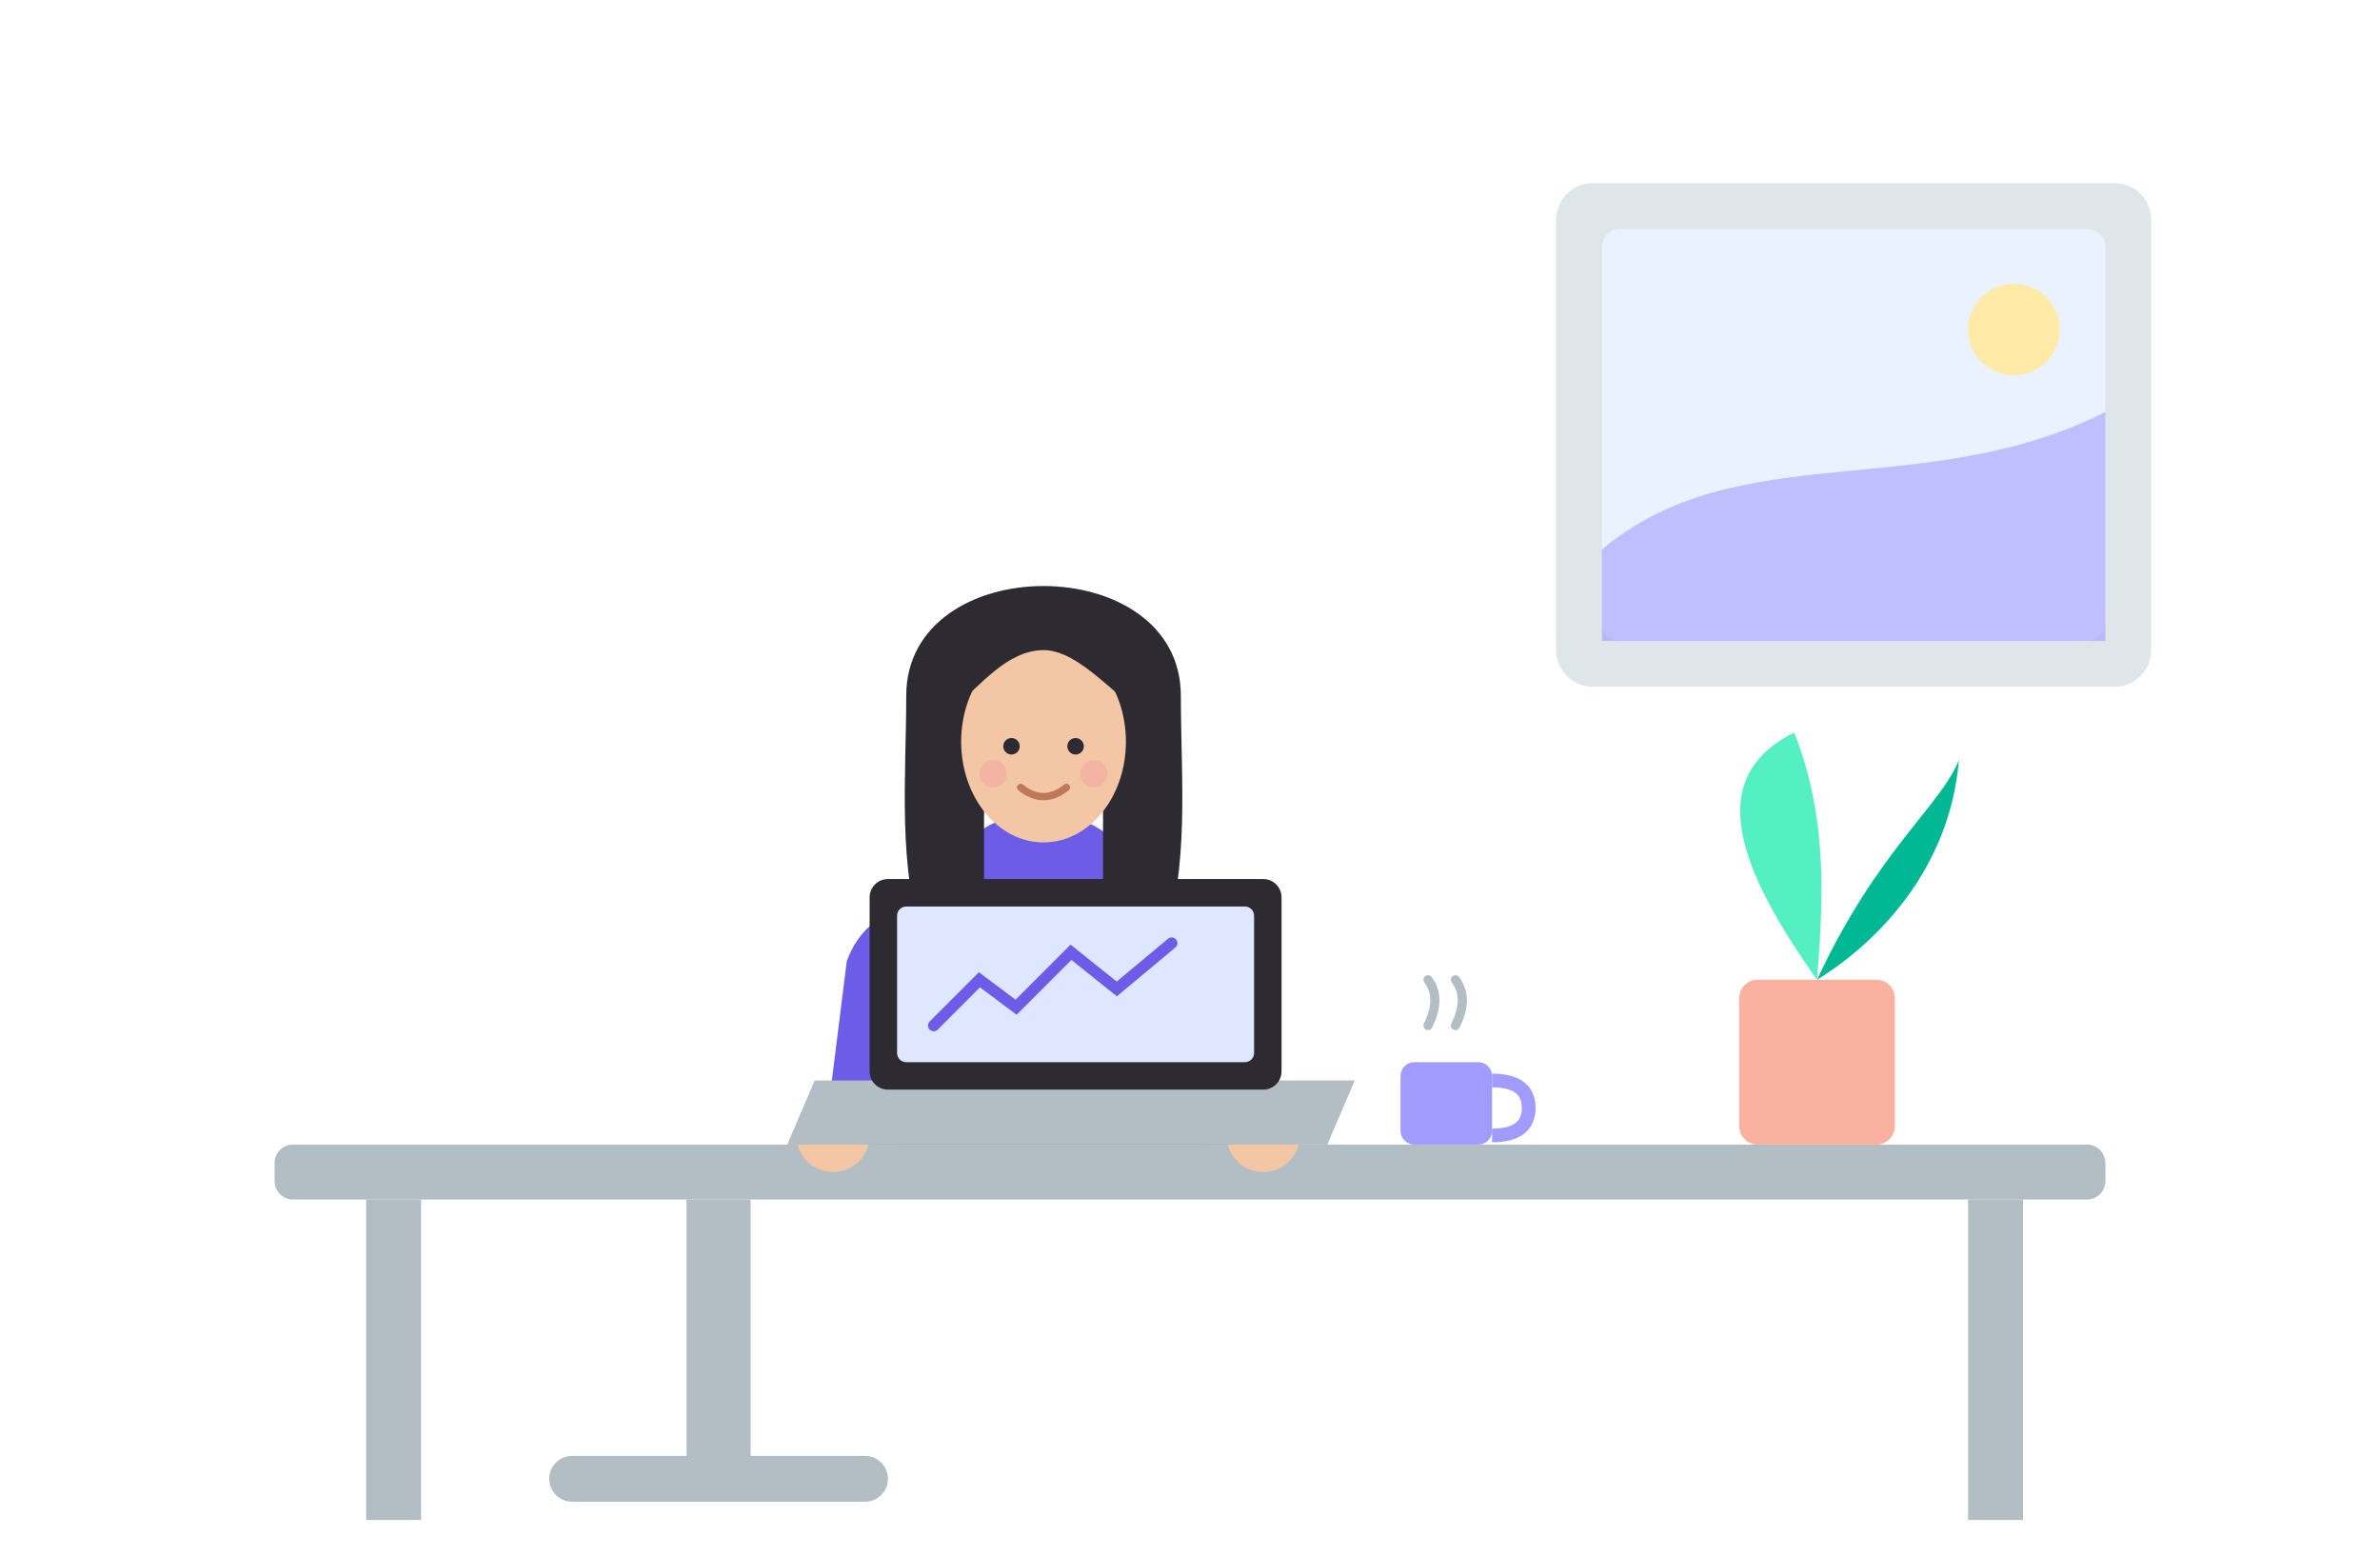
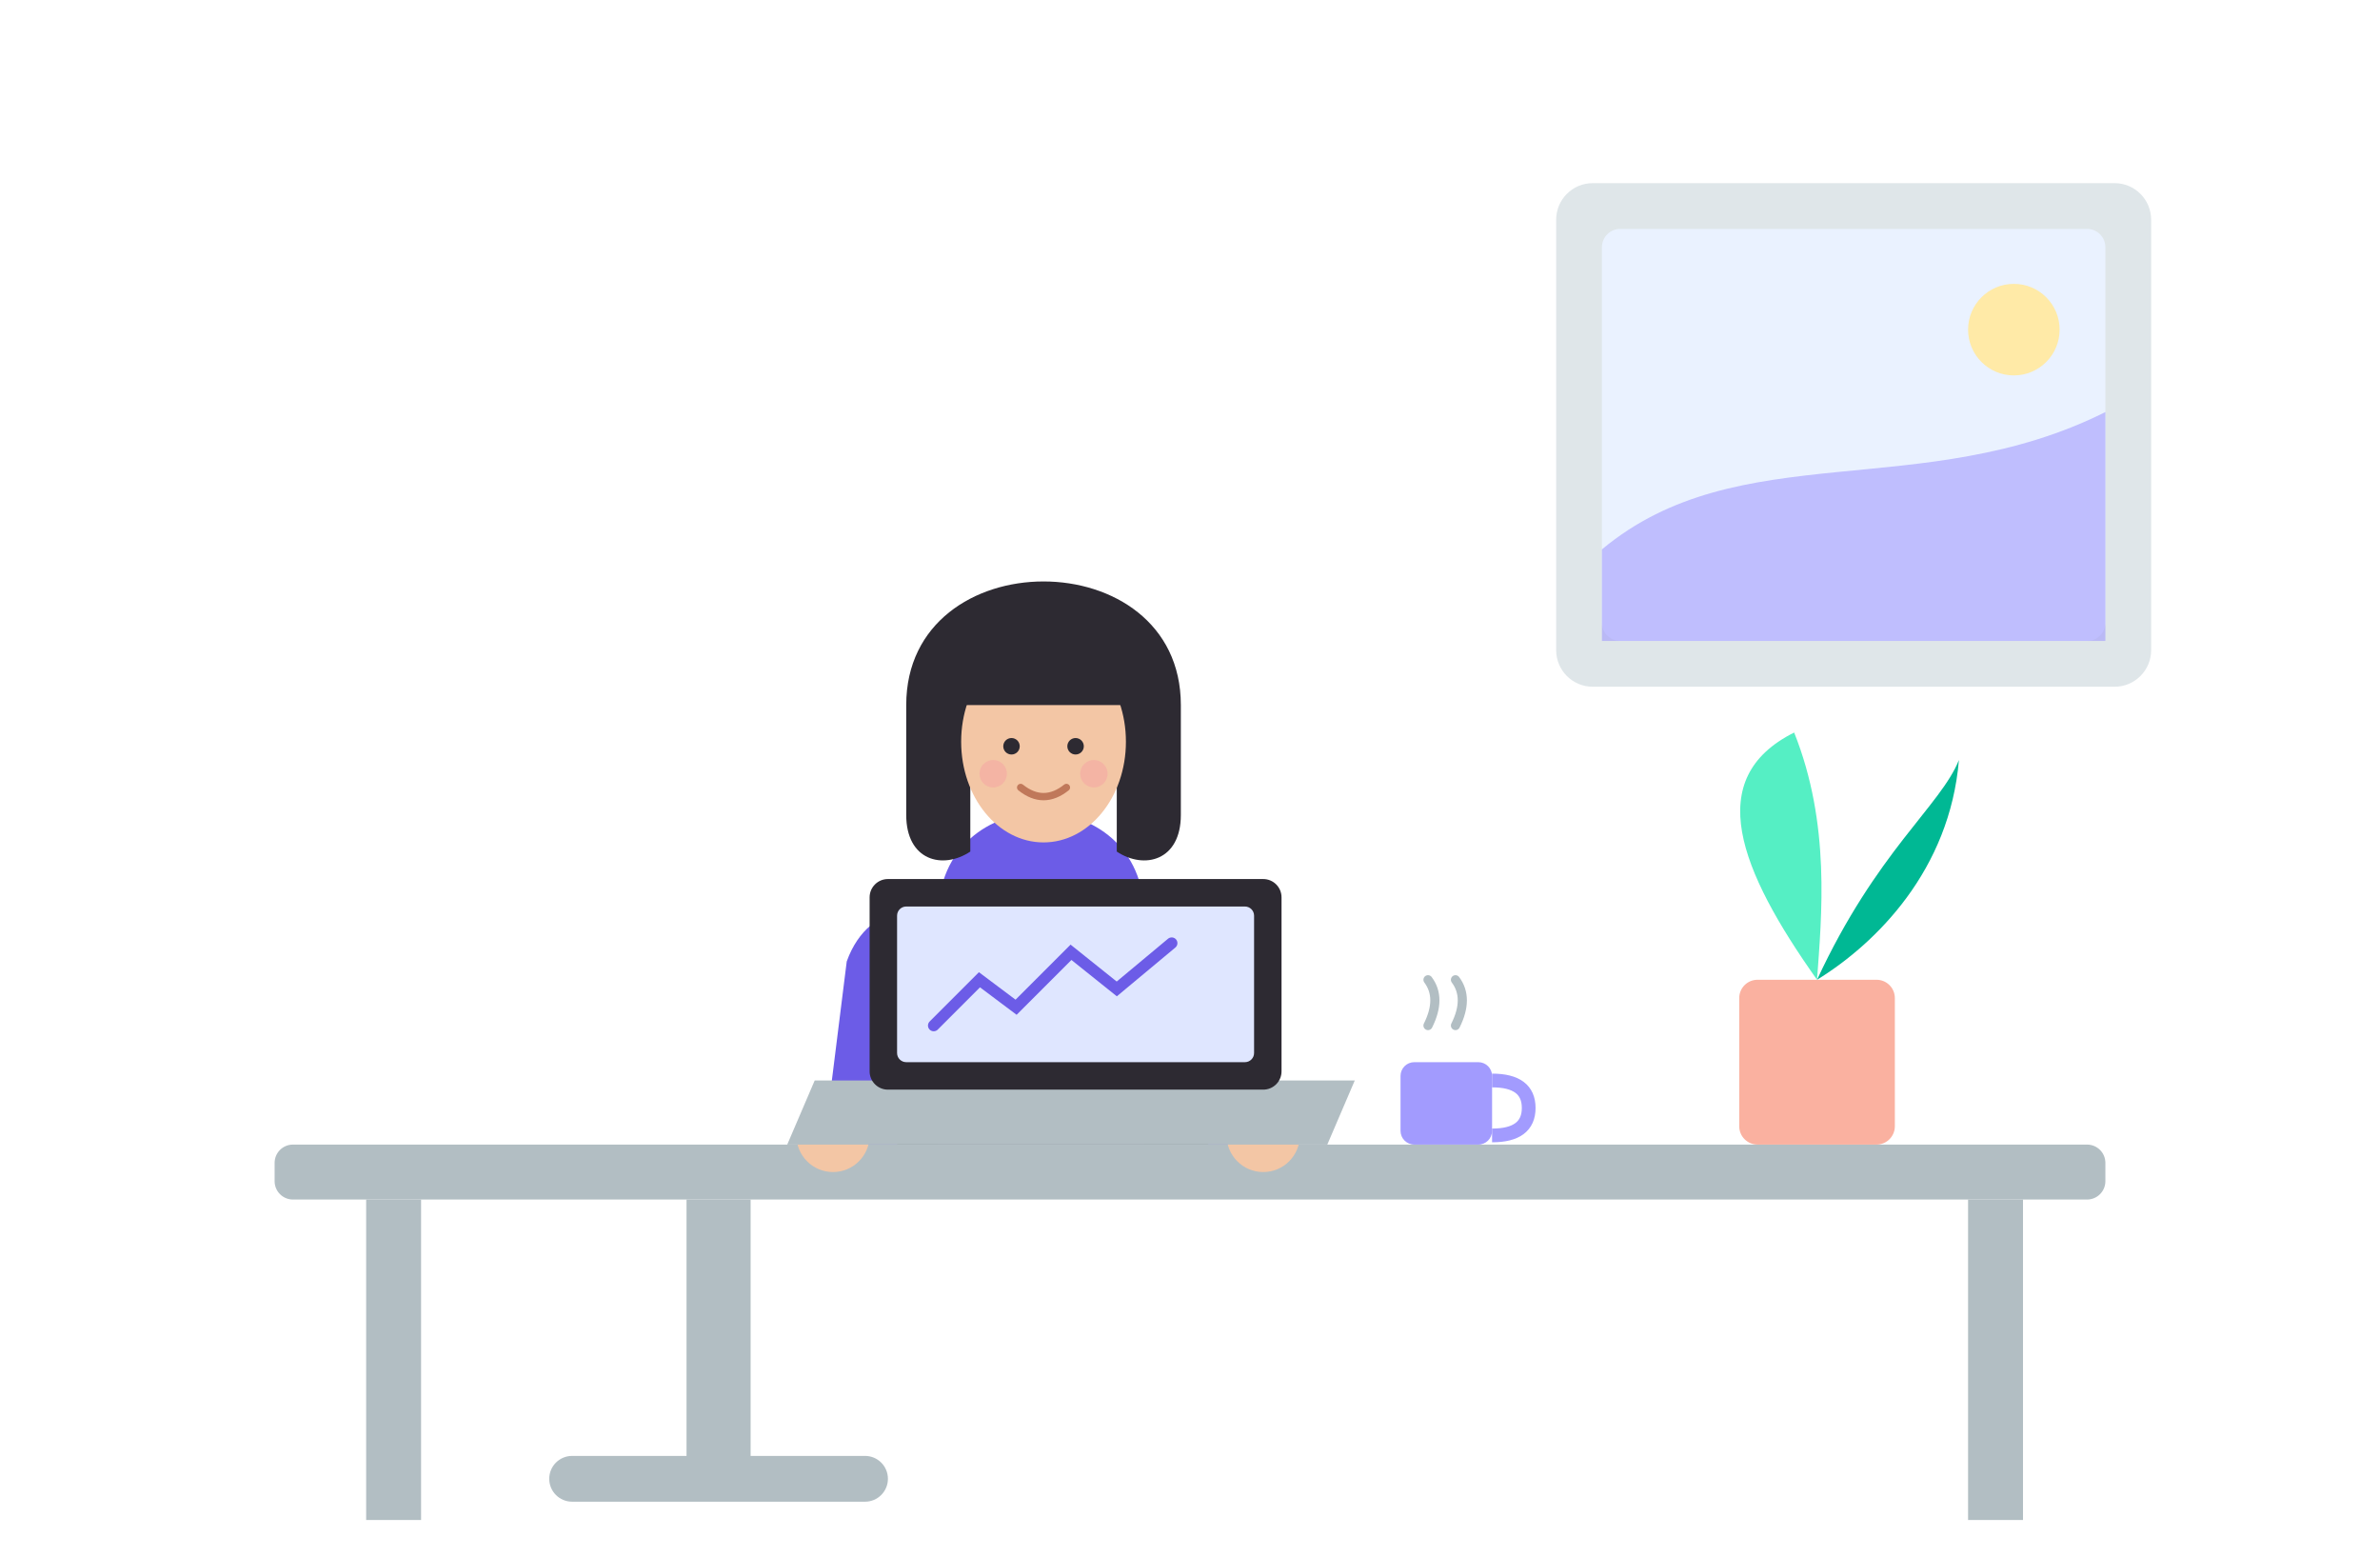
<svg xmlns="http://www.w3.org/2000/svg" viewBox="0 0 520 340" width="520" height="340" role="img">
  <rect x="0" y="0" width="520" height="340" fill="none" />
  <rect x="340" y="40" width="130" height="110" rx="8" fill="#dfe6e9" />
  <rect x="350" y="50" width="110" height="90" rx="4" fill="#eaf2ff" />
  <path d="M350,120 C380,95 420,110 460,90 L460,140 L350,140 Z" fill="#a29bfe" opacity="0.6" />
  <circle cx="440" cy="72" r="10" fill="#ffeaa7" />
  <rect x="60" y="250" width="400" height="12" rx="4" fill="#b2bec3" />
  <rect x="80" y="262" width="12" height="70" fill="#b2bec3" />
  <rect x="430" y="262" width="12" height="70" fill="#b2bec3" />
  <rect x="380" y="214" width="34" height="36" rx="4" fill="#fab1a0" />
  <path d="M397,214 C380,190 372,170 392,160 C400,180 398,200 397,214 Z" fill="#55efc4" />
  <path d="M397,214 C410,186 424,176 428,166 C426,190 410,206 397,214 Z" fill="#00b894" />
  <rect x="150" y="262" width="14" height="60" fill="#b2bec3" />
  <rect x="120" y="318" width="74" height="10" rx="5" fill="#b2bec3" />
  <path d="M205,246 L205,200 C205,170 250,170 250,200 L250,246 Z" fill="#6c5ce7" />
  <path d="M180,250 L205,250 L205,210 C205,196 190,196 185,210 Z" fill="#6c5ce7" />
  <path d="M250,250 L275,250 L272,205 C270,194 255,196 253,210 Z" fill="#6c5ce7" />
  <circle cx="182" cy="248" r="8" fill="#f3c6a5" />
  <circle cx="276" cy="248" r="8" fill="#f3c6a5" />
  <g transform="translate(228,160) scale(1.0)">
-     <path d="M-30,-8 C-30,-40 30,-40 30,-8 C30,10 32,30 26,46 C22,52 14,50 13,44 L13,2 C12,-6 6,-12 0,-12 C-6,-12 -12,-6 -13,2 L-13,44 C-14,50 -22,52 -26,46 C-32,30 -30,10 -30,-8 Z" fill="#2d2a32" />
+     <path d="M-30,-6 C-30,-42 30,-42 30,-6 L30,18 C30,28 22,30 16,26 L16,4 C15,-4 8,-10 0,-10 C-8,-10 -15,-4 -16,4 L-16,26 C-22,30 -30,28 -30,18 Z" fill="#2d2a32" />
    <ellipse cx="0" cy="2" rx="18" ry="22" fill="#f3c6a5" />
-     <path d="M-19,-6 C-16,-28 16,-28 19,-6 C12,-12 6,-18 0,-18 C-8,-18 -14,-10 -19,-6 Z" fill="#2d2a32" />
+     <path d="M-19,-4 C-19,-30 19,-30 19,-4 L19,-6 L-19,-6 Z" fill="#2d2a32" />
    <circle cx="-7" cy="3" r="1.8" fill="#2d2a32" />
    <circle cx="7" cy="3" r="1.8" fill="#2d2a32" />
    <path d="M-5,12 Q0,16 5,12" stroke="#c0785a" stroke-width="1.6" fill="none" stroke-linecap="round" />
    <circle cx="-11" cy="9" r="3" fill="#f5a9a3" opacity="0.6" />
    <circle cx="11" cy="9" r="3" fill="#f5a9a3" opacity="0.6" />
  </g>
  <rect x="196" y="236" width="68" height="14" fill="#2d3436" />
  <path d="M172,250 L290,250 L296,236 L178,236 Z" fill="#b2bec3" />
  <rect x="190" y="192" width="90" height="46" rx="4" fill="#2d2a32" />
  <rect x="196" y="198" width="78" height="34" rx="2" fill="#dfe6ff" />
  <path d="M204,224 L214,214 L222,220 L234,208 L244,216 L256,206" stroke="#6c5ce7" stroke-width="2.5" fill="none" stroke-linecap="round" />
  <rect x="306" y="232" width="20" height="18" rx="3" fill="#a29bfe" />
  <path d="M326,236 q8,0 8,6 q0,6 -8,6" stroke="#a29bfe" stroke-width="3" fill="none" />
  <path d="M312,224 q3,-6 0,-10 M318,224 q3,-6 0,-10" stroke="#b2bec3" stroke-width="2" fill="none" stroke-linecap="round" />
</svg>
